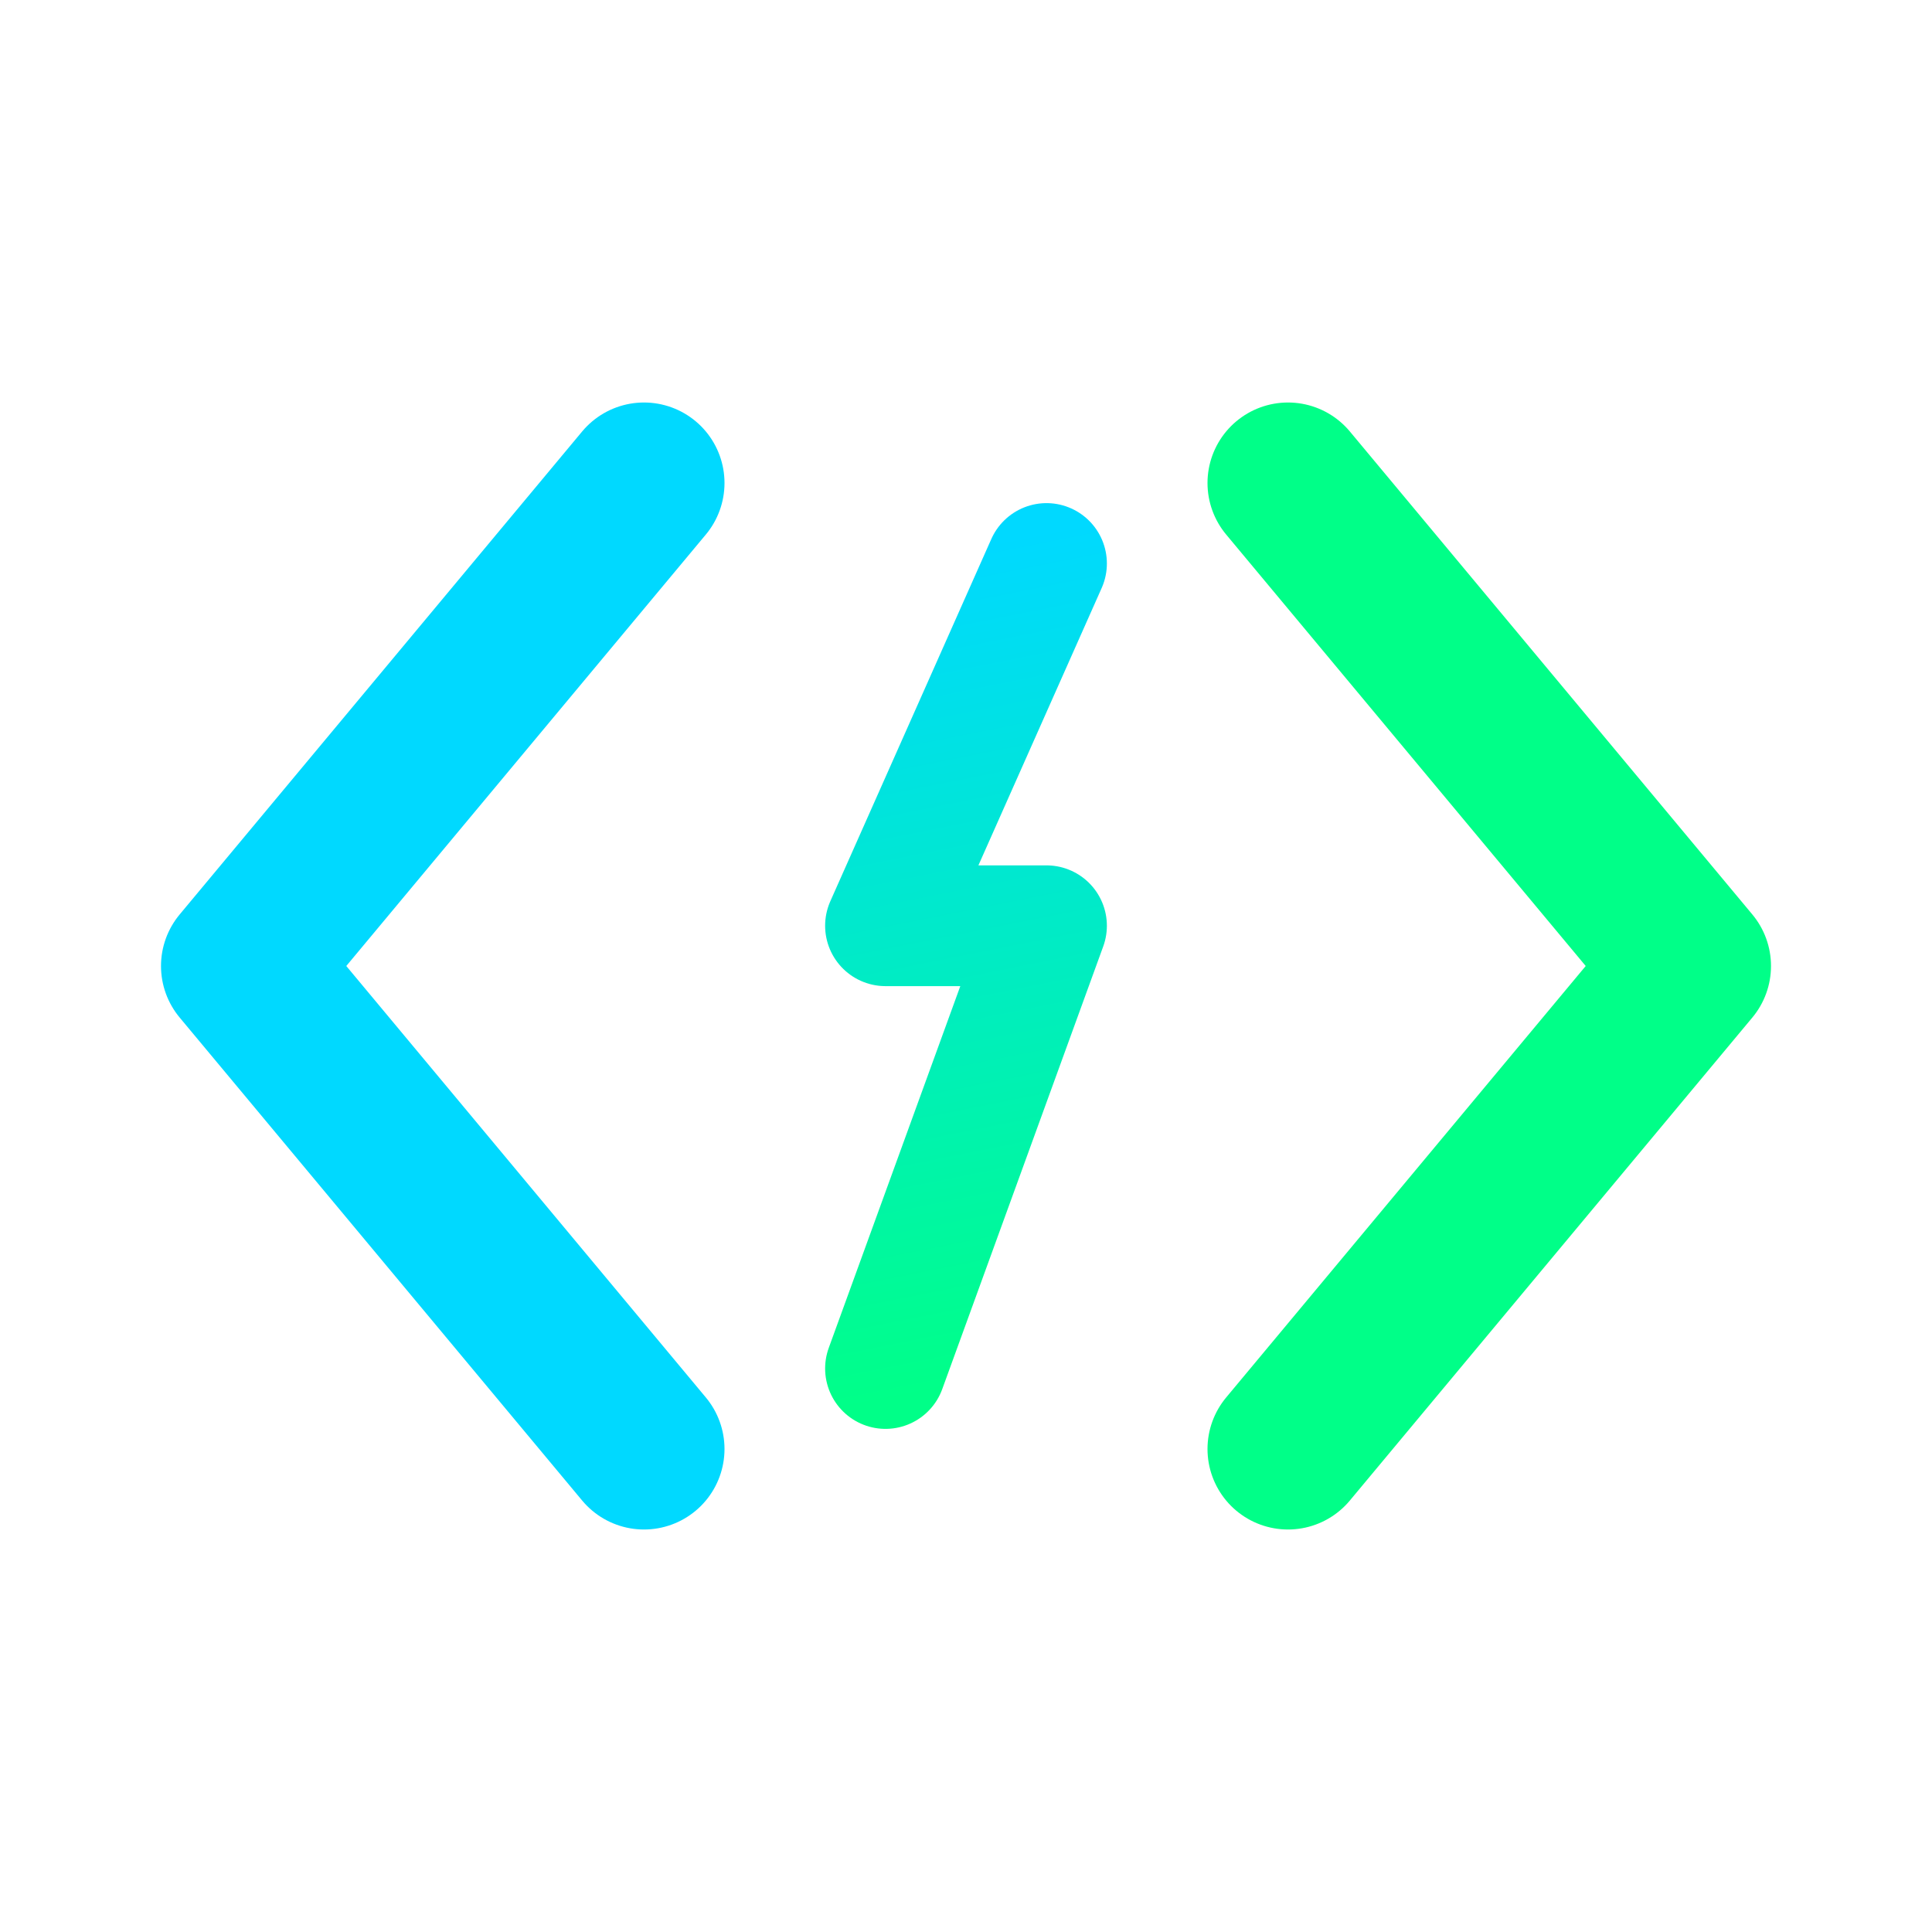
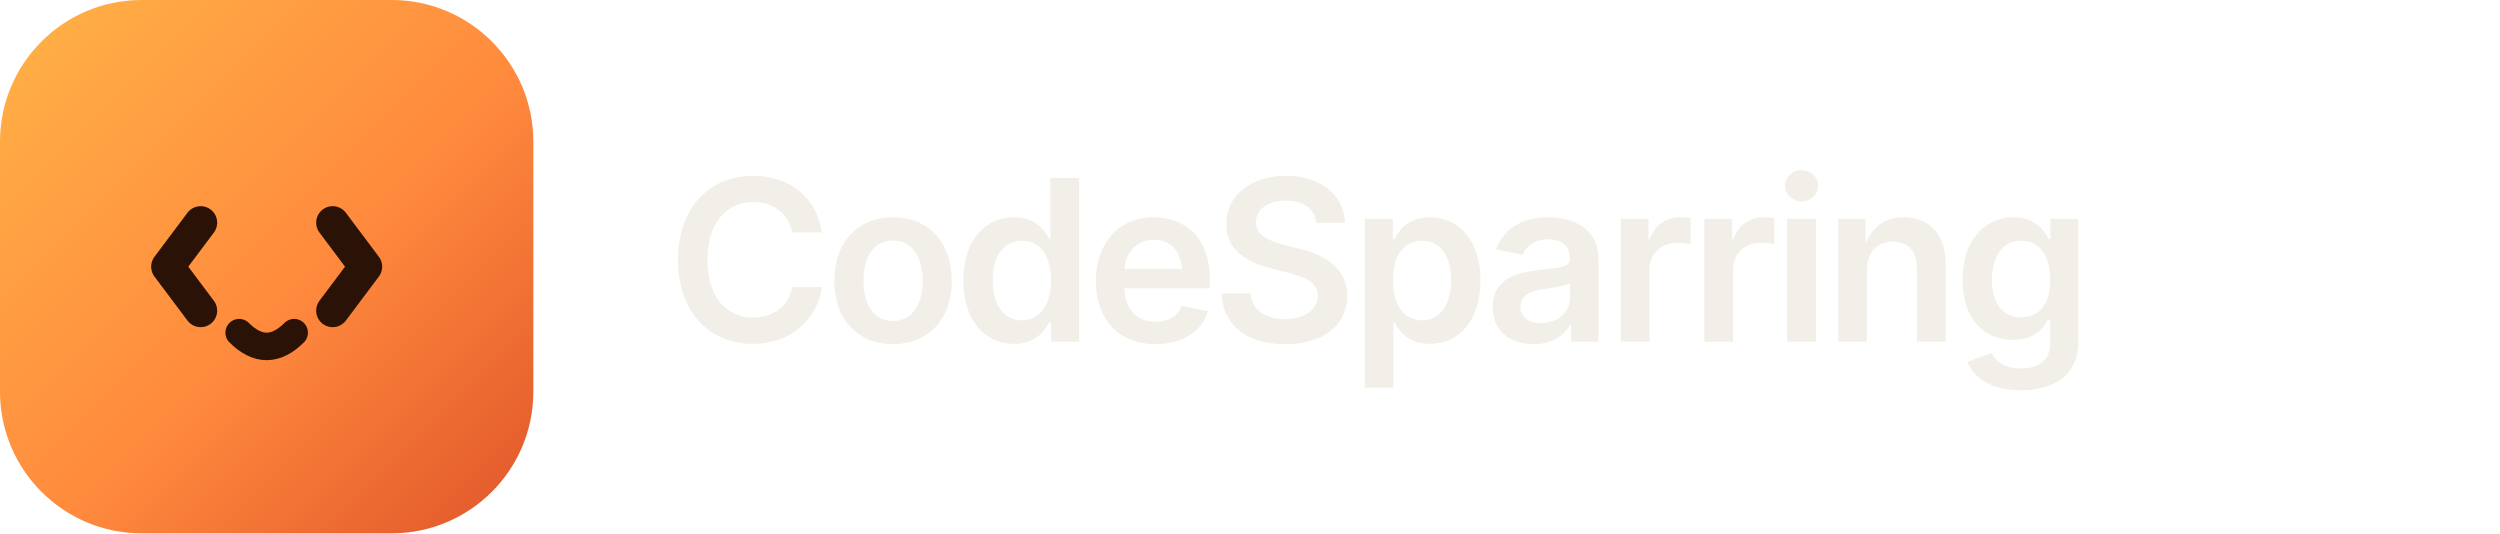
- <svg xmlns="http://www.w3.org/2000/svg" viewBox="0 0 48 48" fill="none">
-   <path d="M16 12L6 24L16 36" stroke="#00d9ff" stroke-width="4" stroke-linecap="round" stroke-linejoin="round" />
-   <path d="M32 12L42 24L32 36" stroke="#00ff88" stroke-width="4" stroke-linecap="round" stroke-linejoin="round" />
-   <path d="M26 14L22 23H26L22 34" stroke="url(#spark-gradient)" stroke-width="3" stroke-linecap="round" stroke-linejoin="round" fill="none" />
+ <svg xmlns="http://www.w3.org/2000/svg" viewBox="0 0 300 64" width="300" height="64">
  <defs>
-     <linearGradient id="spark-gradient" x1="22" y1="14" x2="26" y2="34" gradientUnits="userSpaceOnUse">
-       <stop stop-color="#00d9ff" />
-       <stop offset="1" stop-color="#00ff88" />
+     <linearGradient id="lh1" x1="0" y1="0" x2="1" y2="1">
+       <stop offset="0" stop-color="#ffb347" />
+       <stop offset=".55" stop-color="#ff8a3d" />
+       <stop offset="1" stop-color="#e0552a" />
    </linearGradient>
  </defs>
+   <rect width="64" height="64" rx="17" fill="url(#lh1)" />
+   <g transform="translate(10.88 10.88) scale(0.66)" stroke="#2a1206" stroke-linecap="round" stroke-linejoin="round" fill="none">
+     <path d="M20 24 14 32 20 40" stroke-width="6" />
+     <path d="M44 24 50 32 44 40" stroke-width="6" />
+     <path d="M27 44Q32 49 37 44" stroke-width="5" />
+   </g>
+   <text x="80" y="41" font-family="Geist, 'Geist Variable', system-ui, -apple-system, sans-serif" font-size="27" font-weight="600" letter-spacing="-0.95" fill="#f2efe8">CodeSparring</text>
</svg>
